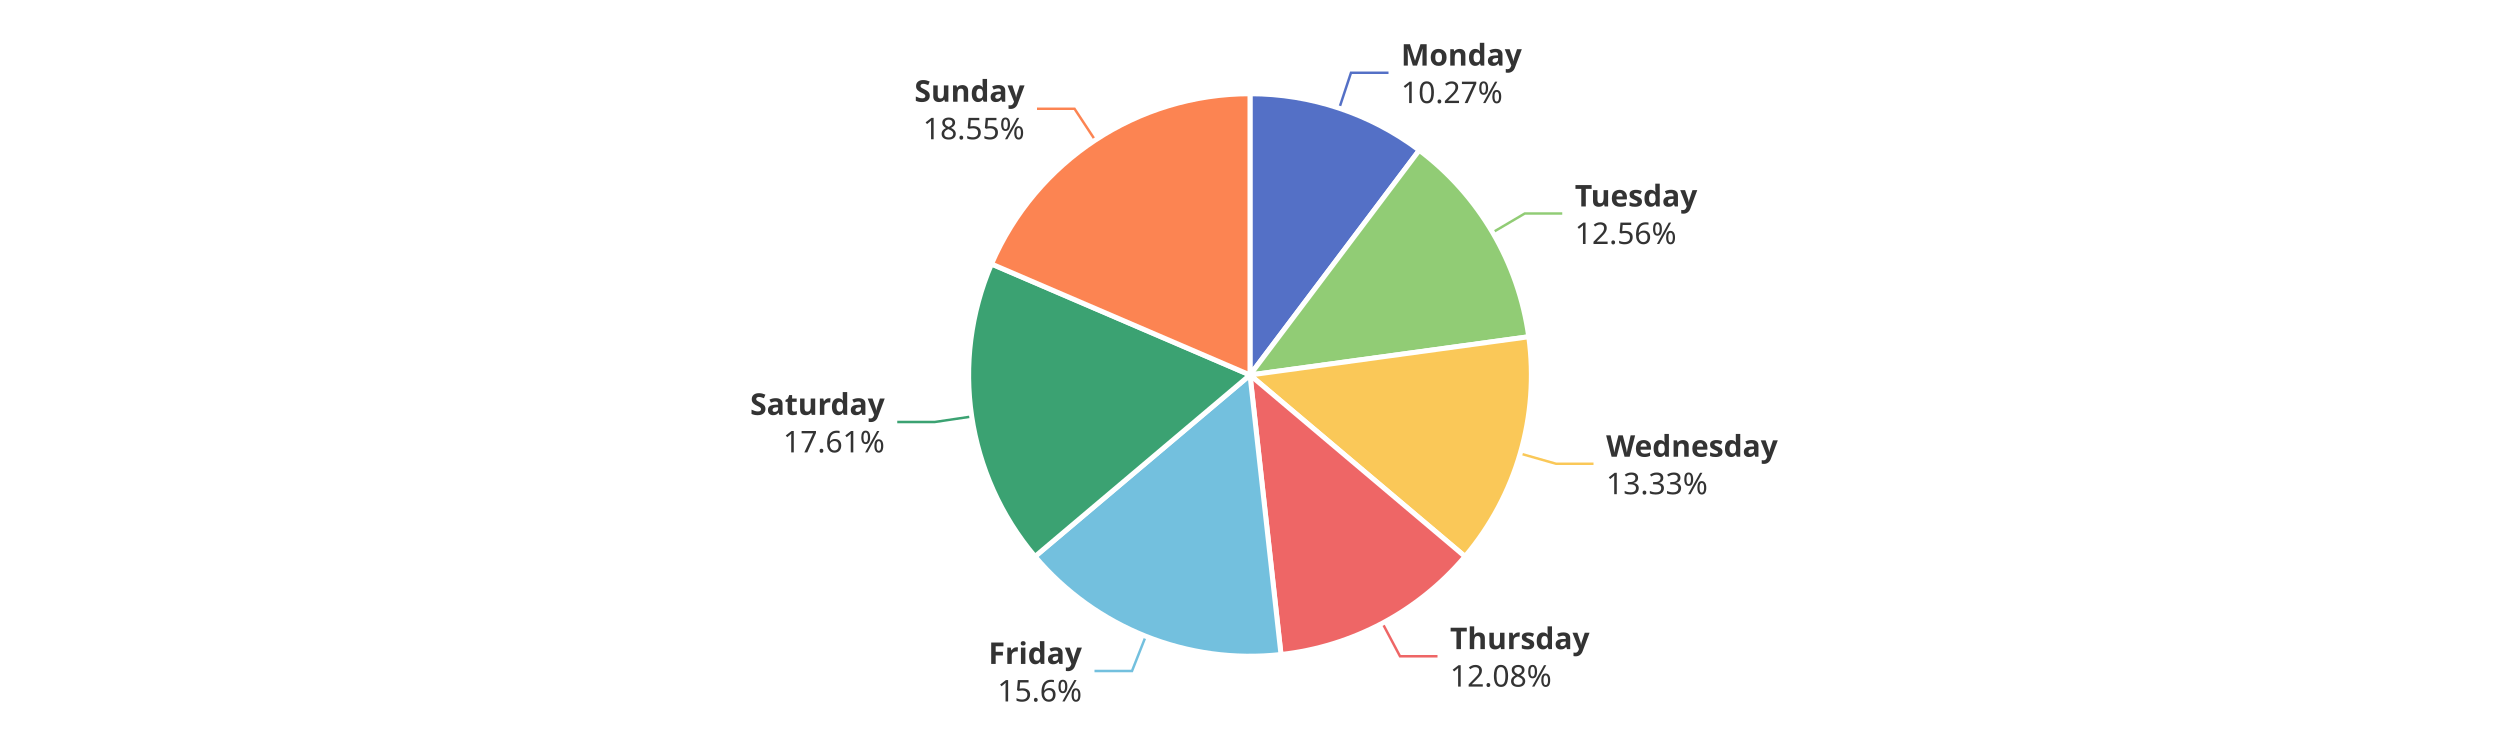
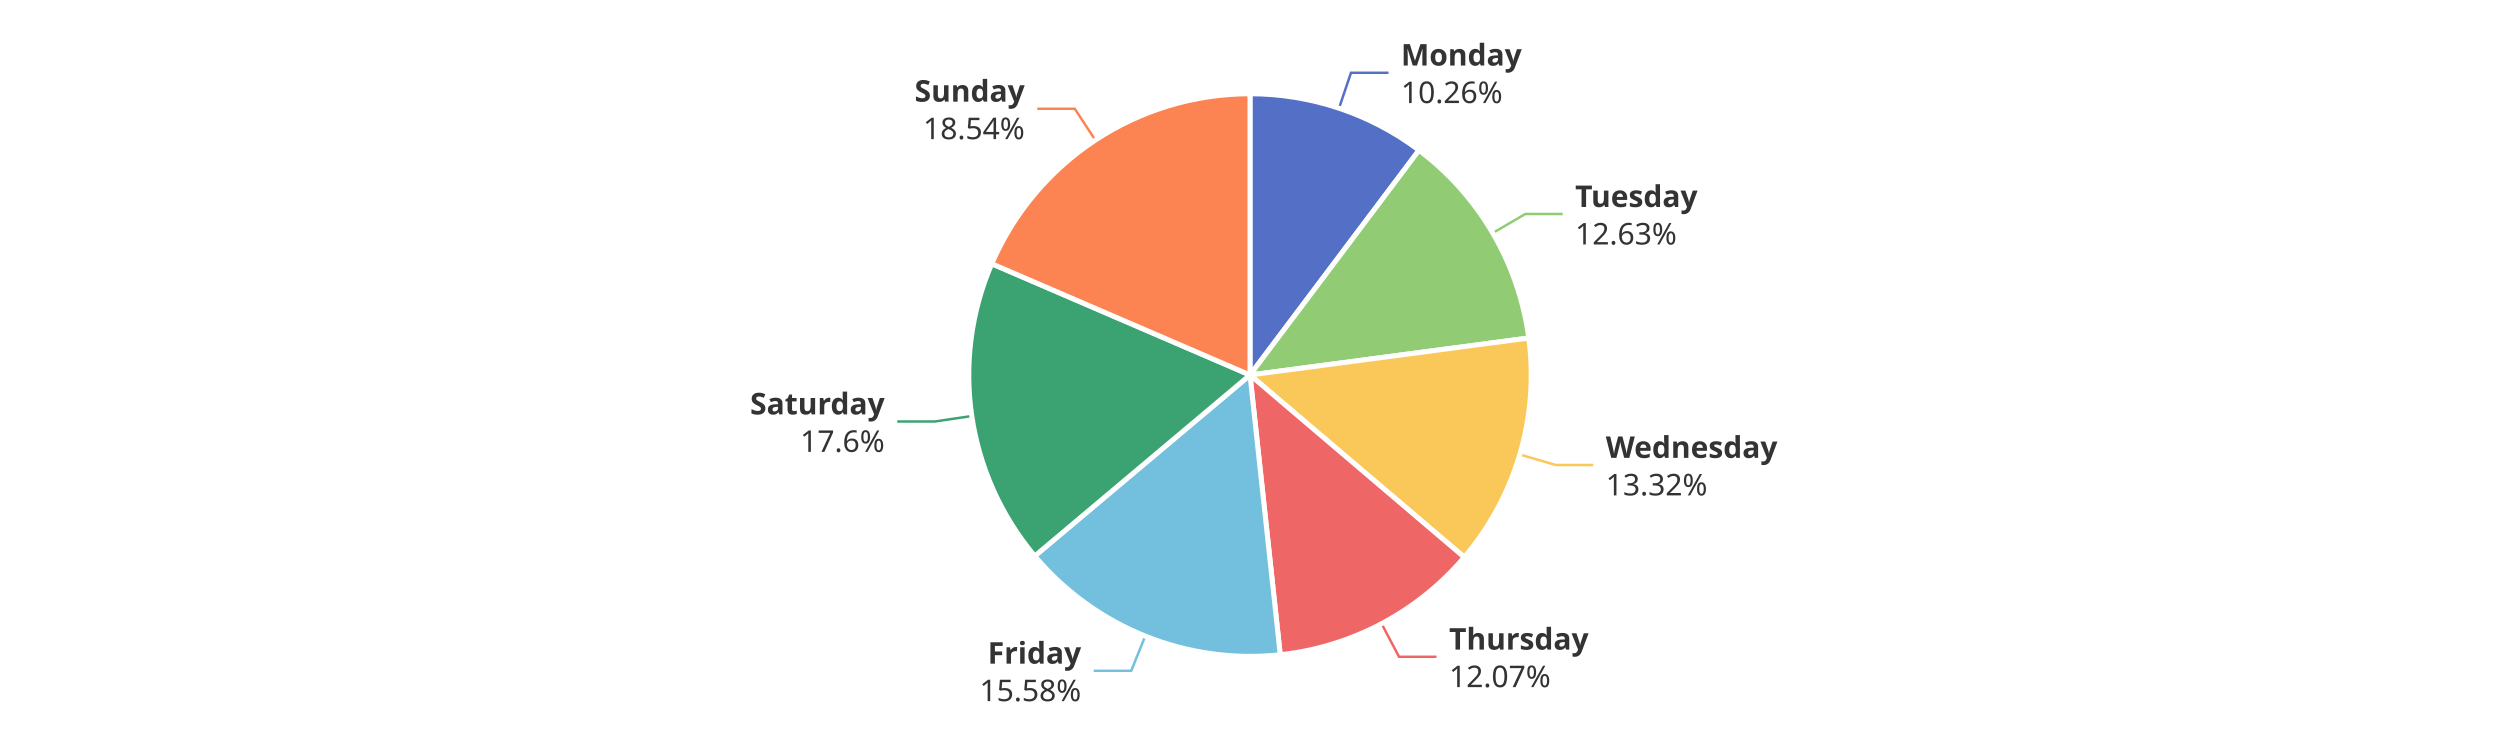
<svg xmlns="http://www.w3.org/2000/svg" width="1000" height="300" version="1.1" baseProfile="full" viewBox="0 0 1000 300">
  <rect width="1000" height="300" x="0" y="0" id="0" fill="#ffffff" />
-   <polyline points="535.7 43.3 540.4 29.1 555.4 29.1" fill="none" stroke="#5470c6" />
-   <polyline points="597 93 609.9 85.4 624.9 85.4" fill="none" stroke="#91cc75" />
-   <polyline points="608 181.4 622.4 185.5 637.4 185.5" fill="none" stroke="#fac858" />
-   <polyline points="553 249.3 560 262.5 575 262.5" fill="none" stroke="#ee6666" />
-   <polyline points="458.3 254.5 452.8 268.4 437.8 268.4" fill="none" stroke="#73c0de" />
-   <polyline points="388.7 166.6 373.9 168.8 358.9 168.8" fill="none" stroke="#3ba272" />
-   <polyline points="438.1 56.1 429.8 43.5 414.8 43.5" fill="none" stroke="#fc8452" />
-   <path d="M500 37.5A112.5 112.5 0 0 1 567.7 60.1L500 150Z" fill="#5470c6" stroke="#fff" stroke-width="2" stroke-linejoin="round" />
-   <path d="M567.7 60.1A112.5 112.5 0 0 1 611.5 134.7L500 150Z" fill="#91cc75" stroke="#fff" stroke-width="2" stroke-linejoin="round" />
-   <path d="M611.5 134.7A112.5 112.5 0 0 1 586 222.6L500 150Z" fill="#fac858" stroke="#fff" stroke-width="2" stroke-linejoin="round" />
-   <path d="M586 222.6A112.5 112.5 0 0 1 512.4 261.8L500 150Z" fill="#ee6666" stroke="#fff" stroke-width="2" stroke-linejoin="round" />
-   <path d="M512.4 261.8A112.5 112.5 0 0 1 414 222.6L500 150Z" fill="#73c0de" stroke="#fff" stroke-width="2" stroke-linejoin="round" />
-   <path d="M414 222.6A112.5 112.5 0 0 1 396.6 105.6L500 150Z" fill="#3ba272" stroke="#fff" stroke-width="2" stroke-linejoin="round" />
-   <path d="M396.6 105.6A112.5 112.5 0 0 1 500 37.5L500 150Z" fill="#fc8452" stroke="#fff" stroke-width="2" stroke-linejoin="round" />
-   <path d="M0 -15l42.8 0l0 30l-42.8 0Z" transform="translate(560.4268 29.0789)" fill="none" />
-   <text dominant-baseline="central" text-anchor="start" style="font-size:12px;font-family:sans-serif;font-weight:bold;" y="-7.5" transform="translate(560.4268 29.0789)" fill="#333" stroke="rgb(255,255,255)" stroke-width="2" paint-order="stroke" stroke-miterlimit="2">Monday</text>
-   <text dominant-baseline="central" text-anchor="start" style="font-size:12px;font-family:sans-serif;" y="7.5" transform="translate(560.4268 29.0789)" fill="#333" stroke="rgb(255,255,255)" stroke-width="2" paint-order="stroke" stroke-miterlimit="2">10.27%</text>
-   <path d="M0 -15l46.2 0l0 30l-46.2 0Z" transform="translate(629.948 85.4423)" fill="none" />
-   <text dominant-baseline="central" text-anchor="start" style="font-size:12px;font-family:sans-serif;font-weight:bold;" y="-7.5" transform="translate(629.948 85.4423)" fill="#333" stroke="rgb(255,255,255)" stroke-width="2" paint-order="stroke" stroke-miterlimit="2">Tuesday</text>
-   <text dominant-baseline="central" text-anchor="start" style="font-size:12px;font-family:sans-serif;" y="7.5" transform="translate(629.948 85.4423)" fill="#333" stroke="rgb(255,255,255)" stroke-width="2" paint-order="stroke" stroke-miterlimit="2">12.56%</text>
-   <path d="M0 -15l63.6 0l0 30l-63.6 0Z" transform="translate(642.4486 185.5329)" fill="none" />
-   <text dominant-baseline="central" text-anchor="start" style="font-size:12px;font-family:sans-serif;font-weight:bold;" y="-7.5" transform="translate(642.4486 185.5329)" fill="#333" stroke="rgb(255,255,255)" stroke-width="2" paint-order="stroke" stroke-miterlimit="2">Wednesday</text>
-   <text dominant-baseline="central" text-anchor="start" style="font-size:12px;font-family:sans-serif;" y="7.5" transform="translate(642.4486 185.5329)" fill="#333" stroke="rgb(255,255,255)" stroke-width="2" paint-order="stroke" stroke-miterlimit="2">13.33%</text>
-   <path d="M0 -15l50.2 0l0 30l-50.2 0Z" transform="translate(580.0148 262.4921)" fill="none" />
-   <text dominant-baseline="central" text-anchor="start" style="font-size:12px;font-family:sans-serif;font-weight:bold;" y="-7.5" transform="translate(580.0148 262.4921)" fill="#333" stroke="rgb(255,255,255)" stroke-width="2" paint-order="stroke" stroke-miterlimit="2">Thursday</text>
-   <text dominant-baseline="central" text-anchor="start" style="font-size:12px;font-family:sans-serif;" y="7.5" transform="translate(580.0148 262.4921)" fill="#333" stroke="rgb(255,255,255)" stroke-width="2" paint-order="stroke" stroke-miterlimit="2">12.08%</text>
-   <path d="M-34.2 -15l34.2 0l0 30l-34.2 0Z" transform="translate(432.7663 268.4282)" fill="none" />
-   <text dominant-baseline="central" text-anchor="end" style="font-size:12px;font-family:sans-serif;font-weight:bold;" y="-7.5" transform="translate(432.7663 268.4282)" fill="#333" stroke="rgb(255,255,255)" stroke-width="2" paint-order="stroke" stroke-miterlimit="2">Friday</text>
-   <text dominant-baseline="central" text-anchor="end" style="font-size:12px;font-family:sans-serif;" y="7.5" transform="translate(432.7663 268.4282)" fill="#333" stroke="rgb(255,255,255)" stroke-width="2" paint-order="stroke" stroke-miterlimit="2">15.6%</text>
-   <path d="M-48.2 -15l48.2 0l0 30l-48.2 0Z" transform="translate(353.8933 168.7973)" fill="none" />
-   <text dominant-baseline="central" text-anchor="end" style="font-size:12px;font-family:sans-serif;font-weight:bold;" y="-7.5" transform="translate(353.8933 168.7973)" fill="#333" stroke="rgb(255,255,255)" stroke-width="2" paint-order="stroke" stroke-miterlimit="2">Saturday</text>
-   <text dominant-baseline="central" text-anchor="end" style="font-size:12px;font-family:sans-serif;" y="7.5" transform="translate(353.8933 168.7973)" fill="#333" stroke="rgb(255,255,255)" stroke-width="2" paint-order="stroke" stroke-miterlimit="2">17.61%</text>
-   <path d="M-40.9 -15l40.9 0l0 30l-40.9 0Z" transform="translate(409.8323 43.5446)" fill="none" />
-   <text dominant-baseline="central" text-anchor="end" style="font-size:12px;font-family:sans-serif;font-weight:bold;" y="-7.5" transform="translate(409.8323 43.5446)" fill="#333" stroke="rgb(255,255,255)" stroke-width="2" paint-order="stroke" stroke-miterlimit="2">Sunday</text>
-   <text dominant-baseline="central" text-anchor="end" style="font-size:12px;font-family:sans-serif;" y="7.5" transform="translate(409.8323 43.5446)" fill="#333" stroke="rgb(255,255,255)" stroke-width="2" paint-order="stroke" stroke-miterlimit="2">18.55%</text>
+   <polyline points="535.6 43.3 540.4 29.1 555.4 29.1" fill="none" stroke="#5470c6" />
+   <polyline points="597.1 93.2 610.1 85.6 625.1 85.6" fill="none" stroke="#91cc75" />
+   <polyline points="607.9 181.8 622.3 186 637.3 186" fill="none" stroke="#fac858" />
+   <polyline points="552.6 249.4 559.6 262.7 574.6 262.7" fill="none" stroke="#ee6666" />
+   <polyline points="458.1 254.4 452.5 268.3 437.5 268.3" fill="none" stroke="#73c0de" />
+   <polyline points="388.7 166.4 373.9 168.6 358.9 168.6" fill="none" stroke="#3ba272" />
+   <polyline points="438.1 56 429.9 43.5 414.9 43.5" fill="none" stroke="#fc8452" />
+   <path d="M500 37.5A112.5 112.5 0 0 1 567.6 60.1L500 150Z" fill="#5470c6" stroke="#fff" stroke-width="2" stroke-linejoin="round" />
+   <path d="M567.6 60.1A112.5 112.5 0 0 1 611.5 135.2L500 150Z" fill="#91cc75" stroke="#fff" stroke-width="2" stroke-linejoin="round" />
+   <path d="M611.5 135.2A112.5 112.5 0 0 1 585.7 222.9L500 150Z" fill="#fac858" stroke="#fff" stroke-width="2" stroke-linejoin="round" />
+   <path d="M585.7 222.9A112.5 112.5 0 0 1 512.1 261.9L500 150Z" fill="#ee6666" stroke="#fff" stroke-width="2" stroke-linejoin="round" />
+   <path d="M512.1 261.9A112.5 112.5 0 0 1 413.9 222.4L500 150Z" fill="#73c0de" stroke="#fff" stroke-width="2" stroke-linejoin="round" />
+   <path d="M413.9 222.4A112.5 112.5 0 0 1 396.7 105.5L500 150Z" fill="#3ba272" stroke="#fff" stroke-width="2" stroke-linejoin="round" />
+   <path d="M396.7 105.5A112.5 112.5 0 0 1 500 37.5L500 150Z" fill="#fc8452" stroke="#fff" stroke-width="2" stroke-linejoin="round" />
+   <path d="M0 -15l42.8 0l0 30l-42.8 0Z" transform="translate(560.3966 29.0688)" fill="none" />
+   <text dominant-baseline="central" text-anchor="start" style="font-size:12px;font-family:sans-serif;font-weight:bold;" y="-7.5" transform="translate(560.3966 29.0688)" fill="#333" stroke="rgb(255,255,255)" stroke-width="2" paint-order="stroke" stroke-miterlimit="2">Monday</text>
+   <text dominant-baseline="central" text-anchor="start" style="font-size:12px;font-family:sans-serif;" y="7.5" transform="translate(560.3966 29.0688)" fill="#333" stroke="rgb(255,255,255)" stroke-width="2" paint-order="stroke" stroke-miterlimit="2">10.26%</text>
+   <path d="M0 -15l46.2 0l0 30l-46.2 0Z" transform="translate(630.0626 85.638)" fill="none" />
+   <text dominant-baseline="central" text-anchor="start" style="font-size:12px;font-family:sans-serif;font-weight:bold;" y="-7.5" transform="translate(630.0626 85.638)" fill="#333" stroke="rgb(255,255,255)" stroke-width="2" paint-order="stroke" stroke-miterlimit="2">Tuesday</text>
+   <text dominant-baseline="central" text-anchor="start" style="font-size:12px;font-family:sans-serif;" y="7.5" transform="translate(630.0626 85.638)" fill="#333" stroke="rgb(255,255,255)" stroke-width="2" paint-order="stroke" stroke-miterlimit="2">12.63%</text>
+   <path d="M0 -15l63.6 0l0 30l-63.6 0Z" transform="translate(642.3117 186.0013)" fill="none" />
+   <text dominant-baseline="central" text-anchor="start" style="font-size:12px;font-family:sans-serif;font-weight:bold;" y="-7.5" transform="translate(642.3117 186.0013)" fill="#333" stroke="rgb(255,255,255)" stroke-width="2" paint-order="stroke" stroke-miterlimit="2">Wednesday</text>
+   <text dominant-baseline="central" text-anchor="start" style="font-size:12px;font-family:sans-serif;" y="7.5" transform="translate(642.3117 186.0013)" fill="#333" stroke="rgb(255,255,255)" stroke-width="2" paint-order="stroke" stroke-miterlimit="2">13.32%</text>
+   <path d="M0 -15l50.2 0l0 30l-50.2 0Z" transform="translate(579.6366 262.6931)" fill="none" />
+   <text dominant-baseline="central" text-anchor="start" style="font-size:12px;font-family:sans-serif;font-weight:bold;" y="-7.5" transform="translate(579.6366 262.6931)" fill="#333" stroke="rgb(255,255,255)" stroke-width="2" paint-order="stroke" stroke-miterlimit="2">Thursday</text>
+   <text dominant-baseline="central" text-anchor="start" style="font-size:12px;font-family:sans-serif;" y="7.5" transform="translate(579.6366 262.6931)" fill="#333" stroke="rgb(255,255,255)" stroke-width="2" paint-order="stroke" stroke-miterlimit="2">12.07%</text>
+   <path d="M-40.9 -15l40.9 0l0 30l-40.9 0Z" transform="translate(432.4598 268.3054)" fill="none" />
+   <text dominant-baseline="central" text-anchor="end" style="font-size:12px;font-family:sans-serif;font-weight:bold;" y="-7.5" transform="translate(432.4598 268.3054)" fill="#333" stroke="rgb(255,255,255)" stroke-width="2" paint-order="stroke" stroke-miterlimit="2">Friday</text>
+   <text dominant-baseline="central" text-anchor="end" style="font-size:12px;font-family:sans-serif;" y="7.5" transform="translate(432.4598 268.3054)" fill="#333" stroke="rgb(255,255,255)" stroke-width="2" paint-order="stroke" stroke-miterlimit="2">15.58%</text>
+   <path d="M-48.2 -15l48.2 0l0 30l-48.2 0Z" transform="translate(353.8644 168.6029)" fill="none" />
+   <text dominant-baseline="central" text-anchor="end" style="font-size:12px;font-family:sans-serif;font-weight:bold;" y="-7.5" transform="translate(353.8644 168.6029)" fill="#333" stroke="rgb(255,255,255)" stroke-width="2" paint-order="stroke" stroke-miterlimit="2">Saturday</text>
+   <text dominant-baseline="central" text-anchor="end" style="font-size:12px;font-family:sans-serif;" y="7.5" transform="translate(353.8644 168.6029)" fill="#333" stroke="rgb(255,255,255)" stroke-width="2" paint-order="stroke" stroke-miterlimit="2">17.6%</text>
+   <path d="M-40.9 -15l40.9 0l0 30l-40.9 0Z" transform="translate(409.8868 43.5087)" fill="none" />
+   <text dominant-baseline="central" text-anchor="end" style="font-size:12px;font-family:sans-serif;font-weight:bold;" y="-7.5" transform="translate(409.8868 43.5087)" fill="#333" stroke="rgb(255,255,255)" stroke-width="2" paint-order="stroke" stroke-miterlimit="2">Sunday</text>
+   <text dominant-baseline="central" text-anchor="end" style="font-size:12px;font-family:sans-serif;" y="7.5" transform="translate(409.8868 43.5087)" fill="#333" stroke="rgb(255,255,255)" stroke-width="2" paint-order="stroke" stroke-miterlimit="2">18.54%</text>
</svg>
